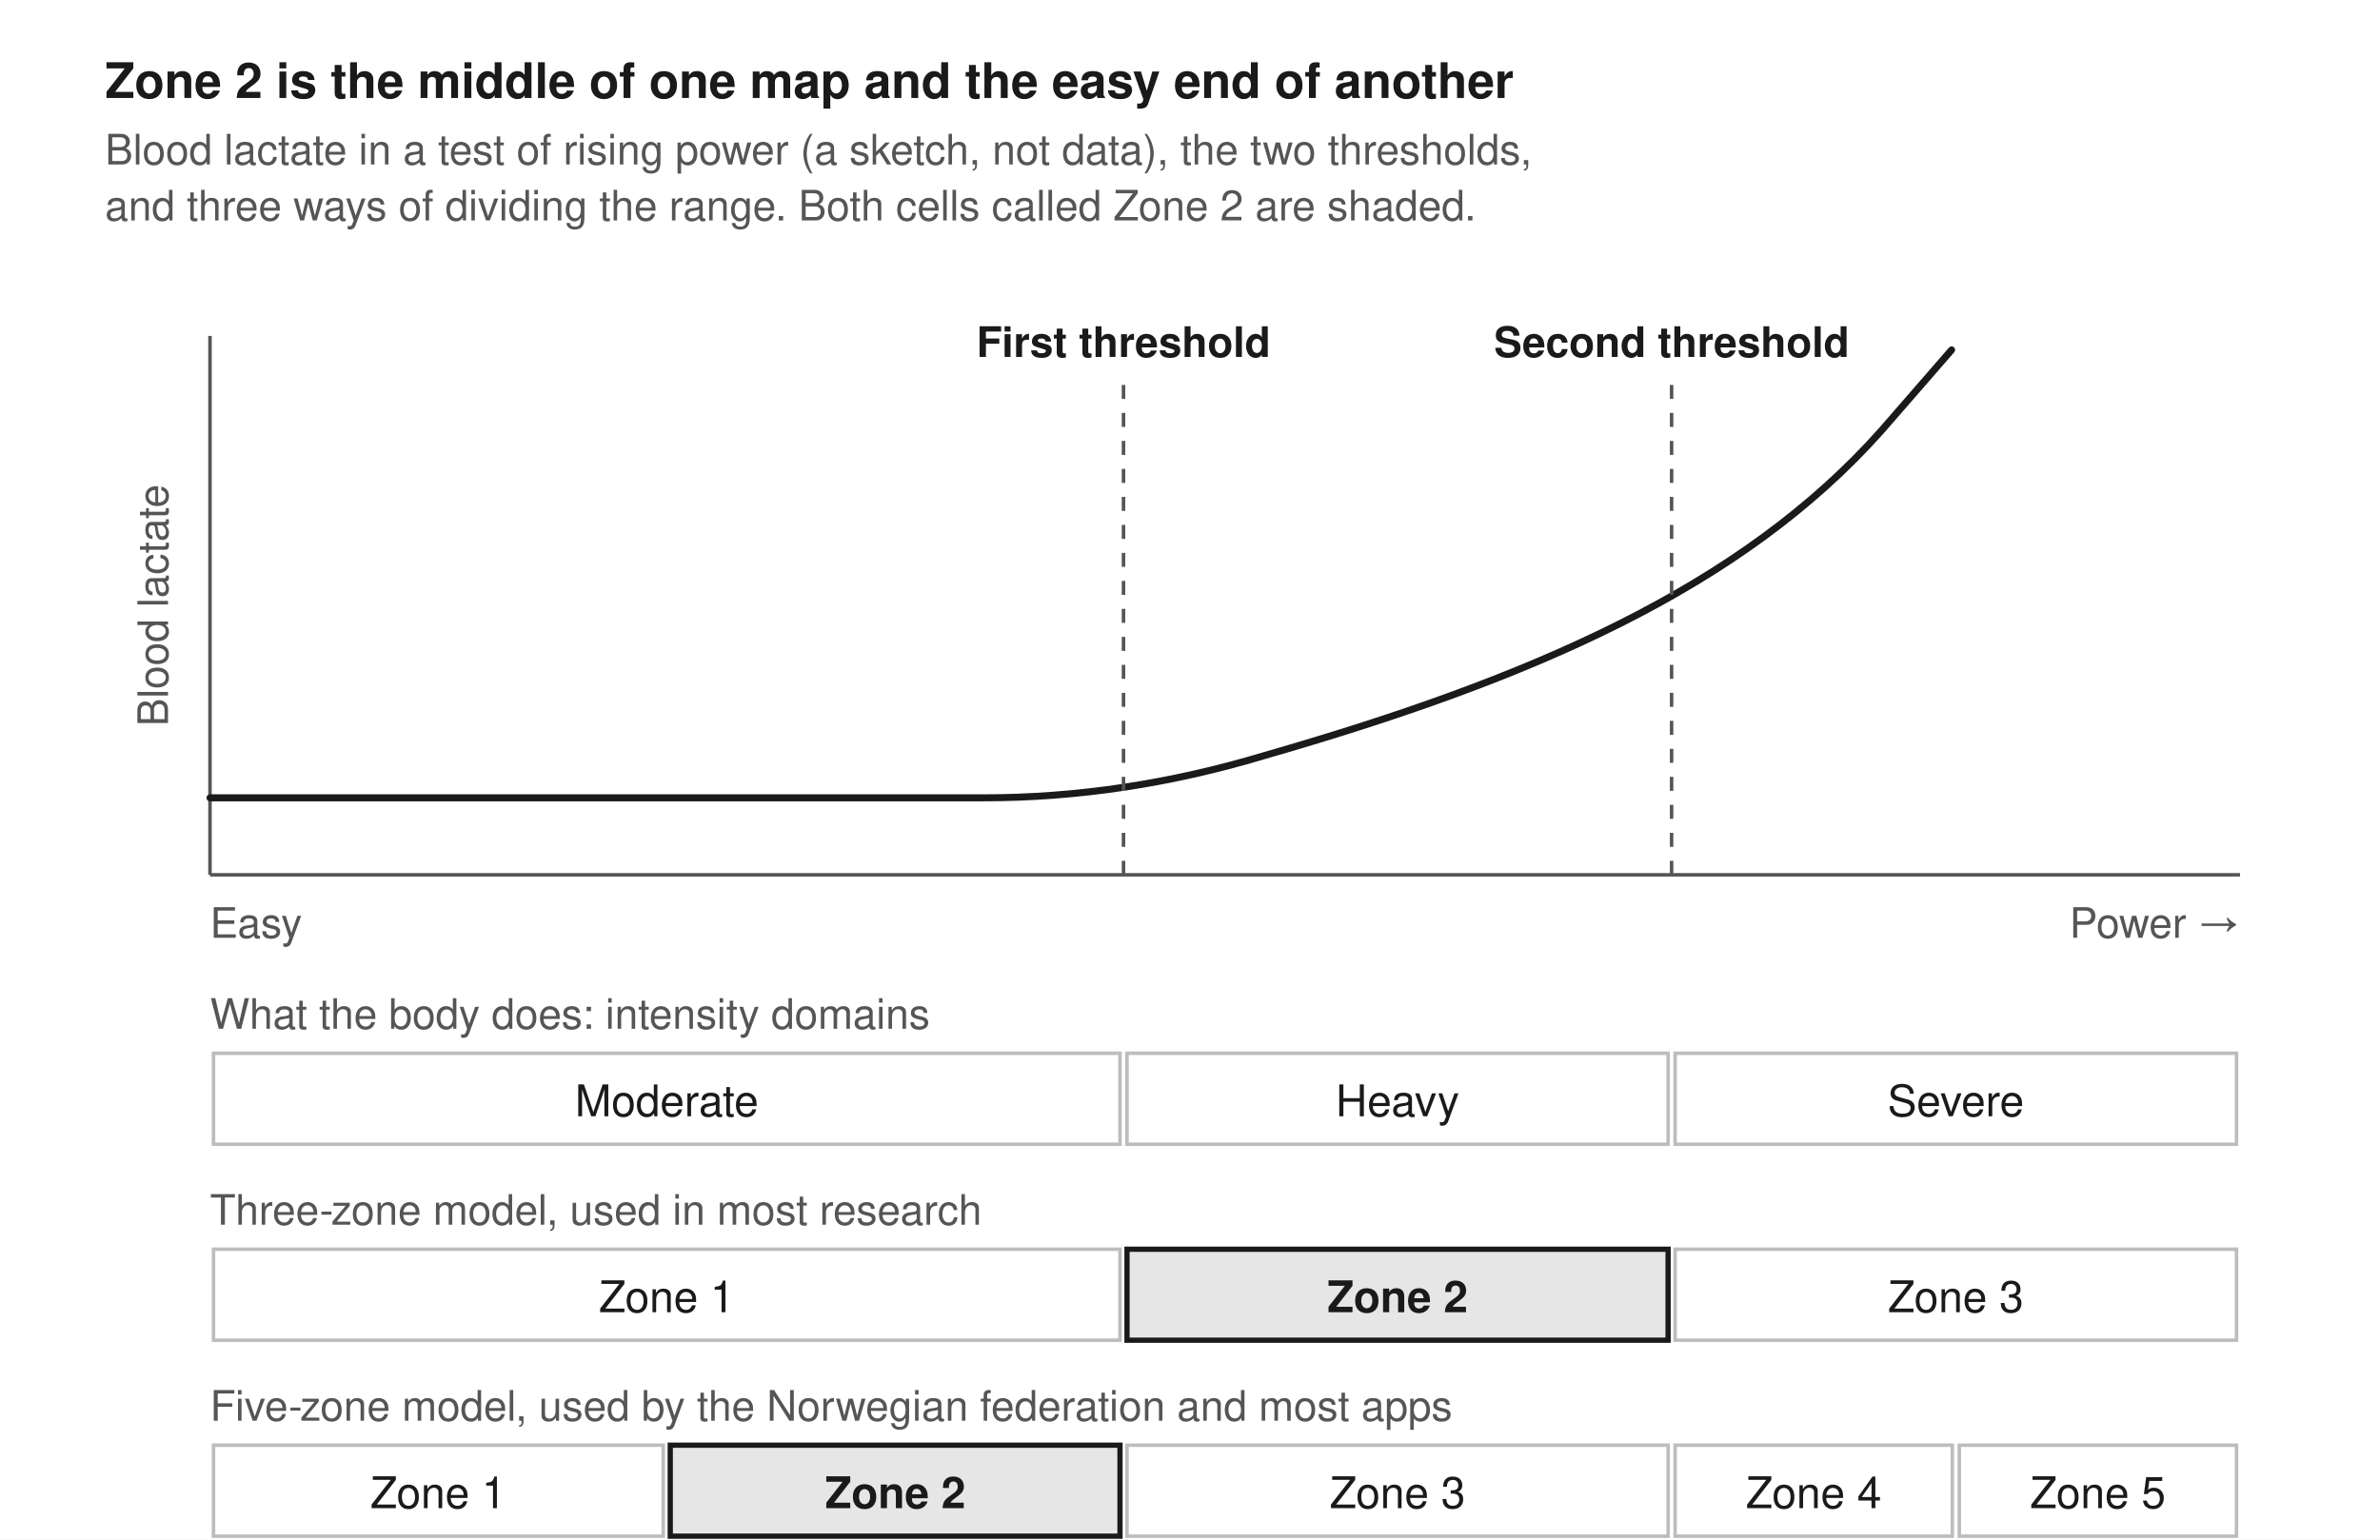
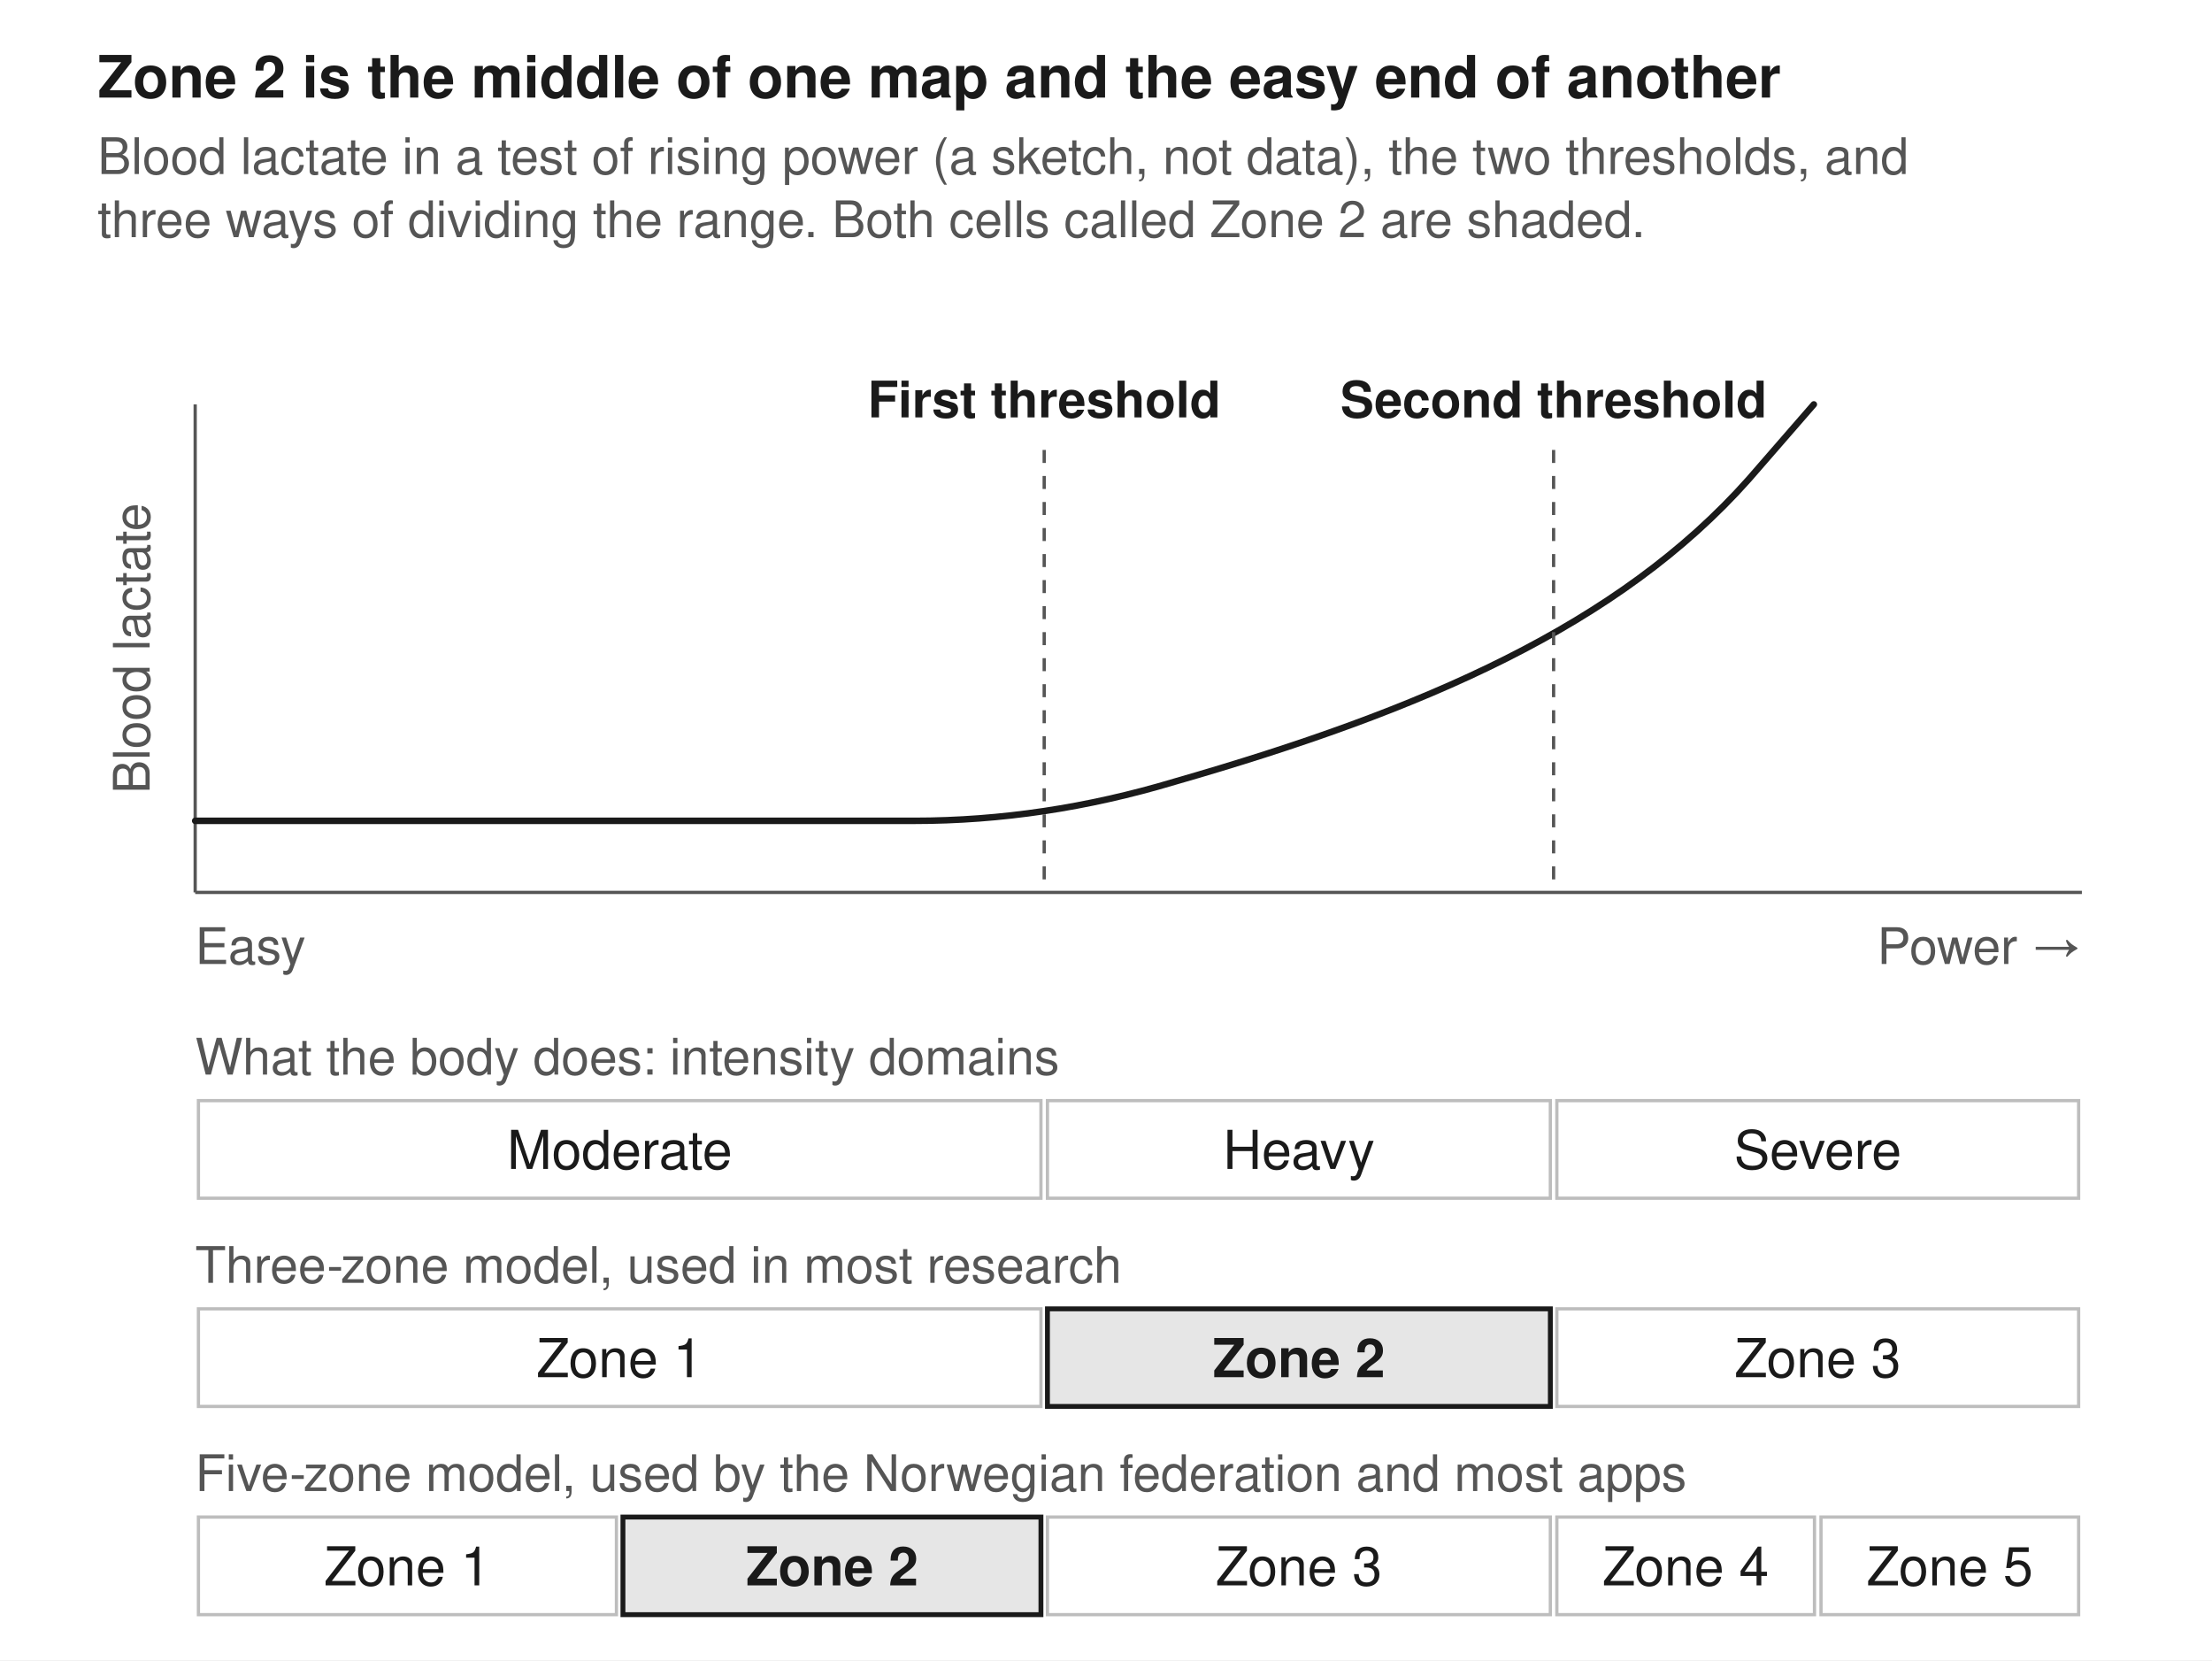
- <svg xmlns="http://www.w3.org/2000/svg" viewBox="0 0 680 440" width="680" height="440" role="img" aria-label="Sketch of a lactate curve with two thresholds, and the three-zone and five-zone models beneath it">
-   <rect width="680" height="440" fill="#ffffff" />
-   <text x="30.0" y="28.0" font-family="Helvetica, Arial, sans-serif" font-size="14" fill="#1a1a1a" text-anchor="start" font-weight="600">Zone 2 is the middle of one map and the easy end of another</text>
-   <text x="30.0" y="47.0" font-family="Helvetica, Arial, sans-serif" font-size="12" fill="#555555" text-anchor="start" font-weight="400">Blood lactate in a test of rising power (a sketch, not data), the two thresholds,</text>
-   <text x="30.0" y="63.0" font-family="Helvetica, Arial, sans-serif" font-size="12" fill="#555555" text-anchor="start" font-weight="400">and three ways of dividing the range. Both cells called Zone 2 are shaded.</text>
-   <line x1="60" y1="250" x2="640" y2="250" stroke="#555555" stroke-width="1" />
-   <line x1="60" y1="96" x2="60" y2="250" stroke="#555555" stroke-width="1" />
-   <text x="48.0" y="173.0" font-family="Helvetica, Arial, sans-serif" font-size="12" fill="#555555" text-anchor="middle" font-weight="400" transform="rotate(-90 48 173.0)">Blood lactate</text>
-   <text x="640.0" y="268.0" font-family="Helvetica, Arial, sans-serif" font-size="12" fill="#555555" text-anchor="end" font-weight="400">Power →</text>
-   <text x="60.0" y="268.0" font-family="Helvetica, Arial, sans-serif" font-size="12" fill="#555555" text-anchor="start" font-weight="400">Easy</text>
-   <path d="M60,228 L281.0,228 Q321.0,228 361.0,216 C437.6,194 497.6,168 537.6,123 L557.6,100" fill="none" stroke="#1a1a1a" stroke-width="2" stroke-linecap="round" />
-   <line x1="321.0" y1="110" x2="321.0" y2="250" stroke="#555555" stroke-width="1" stroke-dasharray="4 4" />
-   <text x="321.0" y="102.0" font-family="Helvetica, Arial, sans-serif" font-size="12" fill="#1a1a1a" text-anchor="middle" font-weight="600">First threshold</text>
-   <line x1="477.6" y1="110" x2="477.6" y2="250" stroke="#555555" stroke-width="1" stroke-dasharray="4 4" />
-   <text x="477.6" y="102.0" font-family="Helvetica, Arial, sans-serif" font-size="12" fill="#1a1a1a" text-anchor="middle" font-weight="600">Second threshold</text>
-   <text x="60.0" y="294.0" font-family="Helvetica, Arial, sans-serif" font-size="12" fill="#555555" text-anchor="start" font-weight="400">What the body does: intensity domains</text>
-   <rect x="61.0" y="301" width="259.0" height="26" fill="#ffffff" stroke="#bdbdbd" stroke-width="1" />
-   <text x="190.5" y="319.0" font-family="Helvetica, Arial, sans-serif" font-size="12.5" fill="#1a1a1a" text-anchor="middle" font-weight="400">Moderate</text>
-   <rect x="322.0" y="301" width="154.6" height="26" fill="#ffffff" stroke="#bdbdbd" stroke-width="1" />
-   <text x="399.3" y="319.0" font-family="Helvetica, Arial, sans-serif" font-size="12.5" fill="#1a1a1a" text-anchor="middle" font-weight="400">Heavy</text>
-   <rect x="478.6" y="301" width="160.4" height="26" fill="#ffffff" stroke="#bdbdbd" stroke-width="1" />
-   <text x="558.8" y="319.0" font-family="Helvetica, Arial, sans-serif" font-size="12.5" fill="#1a1a1a" text-anchor="middle" font-weight="400">Severe</text>
-   <text x="60.0" y="350.0" font-family="Helvetica, Arial, sans-serif" font-size="12" fill="#555555" text-anchor="start" font-weight="400">Three-zone model, used in most research</text>
-   <rect x="61.0" y="357" width="259.0" height="26" fill="#ffffff" stroke="#bdbdbd" stroke-width="1" />
-   <text x="190.5" y="375.0" font-family="Helvetica, Arial, sans-serif" font-size="12.5" fill="#1a1a1a" text-anchor="middle" font-weight="400">Zone 1</text>
-   <rect x="322.0" y="357" width="154.6" height="26" fill="#e6e6e6" stroke="#1a1a1a" stroke-width="1.5" />
-   <text x="399.3" y="375.0" font-family="Helvetica, Arial, sans-serif" font-size="12.5" fill="#1a1a1a" text-anchor="middle" font-weight="600">Zone 2</text>
-   <rect x="478.6" y="357" width="160.4" height="26" fill="#ffffff" stroke="#bdbdbd" stroke-width="1" />
-   <text x="558.8" y="375.0" font-family="Helvetica, Arial, sans-serif" font-size="12.5" fill="#1a1a1a" text-anchor="middle" font-weight="400">Zone 3</text>
-   <text x="60.0" y="406.0" font-family="Helvetica, Arial, sans-serif" font-size="12" fill="#555555" text-anchor="start" font-weight="400">Five-zone model, used by the Norwegian federation and most apps</text>
-   <rect x="61.0" y="413" width="128.5" height="26" fill="#ffffff" stroke="#bdbdbd" stroke-width="1" />
-   <text x="125.2" y="431.0" font-family="Helvetica, Arial, sans-serif" font-size="12.5" fill="#1a1a1a" text-anchor="middle" font-weight="400">Zone 1</text>
-   <rect x="191.5" y="413" width="128.5" height="26" fill="#e6e6e6" stroke="#1a1a1a" stroke-width="1.5" />
-   <text x="255.8" y="431.0" font-family="Helvetica, Arial, sans-serif" font-size="12.5" fill="#1a1a1a" text-anchor="middle" font-weight="600">Zone 2</text>
-   <rect x="322.0" y="413" width="154.6" height="26" fill="#ffffff" stroke="#bdbdbd" stroke-width="1" />
-   <text x="399.3" y="431.0" font-family="Helvetica, Arial, sans-serif" font-size="12.5" fill="#1a1a1a" text-anchor="middle" font-weight="400">Zone 3</text>
-   <rect x="478.6" y="413" width="79.2" height="26" fill="#ffffff" stroke="#bdbdbd" stroke-width="1" />
-   <text x="518.2" y="431.0" font-family="Helvetica, Arial, sans-serif" font-size="12.5" fill="#1a1a1a" text-anchor="middle" font-weight="400">Zone 4</text>
-   <rect x="559.8" y="413" width="79.2" height="26" fill="#ffffff" stroke="#bdbdbd" stroke-width="1" />
-   <text x="599.4" y="431.0" font-family="Helvetica, Arial, sans-serif" font-size="12.5" fill="#1a1a1a" text-anchor="middle" font-weight="400">Zone 5</text>
+ <svg xmlns="http://www.w3.org/2000/svg" viewBox="0 0 680 510.3" width="680" height="510.3" role="img" aria-label="Sketch of a lactate curve with two thresholds, and the three-zone and five-zone models beneath it">
+   <rect width="680" height="510.3" fill="#ffffff" />
+   <text x="30.0" y="30.0" font-family="IBM Plex Sans, Helvetica, Arial, sans-serif" font-size="18" fill="#1a1a1a" text-anchor="start" font-weight="600">Zone 2 is the middle of one map and the easy end of another</text>
+   <text x="30.0" y="53.5" font-family="IBM Plex Sans, Helvetica, Arial, sans-serif" font-size="15.5" fill="#555555" text-anchor="start" font-weight="400">Blood lactate in a test of rising power (a sketch, not data), the two thresholds, and</text>
+   <text x="30.0" y="72.9" font-family="IBM Plex Sans, Helvetica, Arial, sans-serif" font-size="15.5" fill="#555555" text-anchor="start" font-weight="400">three ways of dividing the range. Both cells called Zone 2 are shaded.</text>
+   <line x1="60" y1="274.3" x2="640" y2="274.3" stroke="#555555" stroke-width="1" />
+   <line x1="60" y1="124.3" x2="60" y2="274.3" stroke="#555555" stroke-width="1" />
+   <text x="46.0" y="199.3" font-family="IBM Plex Sans, Helvetica, Arial, sans-serif" font-size="15.5" fill="#555555" text-anchor="middle" font-weight="400" transform="rotate(-90 46 199.3)">Blood lactate</text>
+   <text x="640.0" y="296.3" font-family="IBM Plex Sans, Helvetica, Arial, sans-serif" font-size="15.5" fill="#555555" text-anchor="end" font-weight="400">Power →</text>
+   <text x="60.0" y="296.3" font-family="IBM Plex Sans, Helvetica, Arial, sans-serif" font-size="15.5" fill="#555555" text-anchor="start" font-weight="400">Easy</text>
+   <path d="M60,252.3 L281.0,252.3 Q321.0,252.3 361.0,240.3 C437.6,218.3 497.6,192.3 537.6,147.3 L557.6,124.3" fill="none" stroke="#1a1a1a" stroke-width="2" stroke-linecap="round" />
+   <line x1="321.0" y1="138.3" x2="321.0" y2="274.3" stroke="#555555" stroke-width="1" stroke-dasharray="4 4" />
+   <text x="321.0" y="128.3" font-family="IBM Plex Sans, Helvetica, Arial, sans-serif" font-size="15.5" fill="#1a1a1a" text-anchor="middle" font-weight="600">First threshold</text>
+   <line x1="477.6" y1="138.3" x2="477.6" y2="274.3" stroke="#555555" stroke-width="1" stroke-dasharray="4 4" />
+   <text x="477.6" y="128.3" font-family="IBM Plex Sans, Helvetica, Arial, sans-serif" font-size="15.5" fill="#1a1a1a" text-anchor="middle" font-weight="600">Second threshold</text>
+   <text x="60.0" y="330.3" font-family="IBM Plex Sans, Helvetica, Arial, sans-serif" font-size="15.5" fill="#555555" text-anchor="start" font-weight="400">What the body does: intensity domains</text>
+   <rect x="61.0" y="338.3" width="259.0" height="30" fill="#ffffff" stroke="#bdbdbd" stroke-width="1" />
+   <text x="190.5" y="359.3" font-family="IBM Plex Sans, Helvetica, Arial, sans-serif" font-size="16.5" fill="#1a1a1a" text-anchor="middle" font-weight="400">Moderate</text>
+   <rect x="322.0" y="338.3" width="154.6" height="30" fill="#ffffff" stroke="#bdbdbd" stroke-width="1" />
+   <text x="399.3" y="359.3" font-family="IBM Plex Sans, Helvetica, Arial, sans-serif" font-size="16.5" fill="#1a1a1a" text-anchor="middle" font-weight="400">Heavy</text>
+   <rect x="478.6" y="338.3" width="160.4" height="30" fill="#ffffff" stroke="#bdbdbd" stroke-width="1" />
+   <text x="558.8" y="359.3" font-family="IBM Plex Sans, Helvetica, Arial, sans-serif" font-size="16.5" fill="#1a1a1a" text-anchor="middle" font-weight="400">Severe</text>
+   <text x="60.0" y="394.3" font-family="IBM Plex Sans, Helvetica, Arial, sans-serif" font-size="15.5" fill="#555555" text-anchor="start" font-weight="400">Three-zone model, used in most research</text>
+   <rect x="61.0" y="402.3" width="259.0" height="30" fill="#ffffff" stroke="#bdbdbd" stroke-width="1" />
+   <text x="190.5" y="423.3" font-family="IBM Plex Sans, Helvetica, Arial, sans-serif" font-size="16.5" fill="#1a1a1a" text-anchor="middle" font-weight="400">Zone 1</text>
+   <rect x="322.0" y="402.3" width="154.6" height="30" fill="#e6e6e6" stroke="#1a1a1a" stroke-width="1.5" />
+   <text x="399.3" y="423.3" font-family="IBM Plex Sans, Helvetica, Arial, sans-serif" font-size="16.5" fill="#1a1a1a" text-anchor="middle" font-weight="600">Zone 2</text>
+   <rect x="478.6" y="402.3" width="160.4" height="30" fill="#ffffff" stroke="#bdbdbd" stroke-width="1" />
+   <text x="558.8" y="423.3" font-family="IBM Plex Sans, Helvetica, Arial, sans-serif" font-size="16.5" fill="#1a1a1a" text-anchor="middle" font-weight="400">Zone 3</text>
+   <text x="60.0" y="458.3" font-family="IBM Plex Sans, Helvetica, Arial, sans-serif" font-size="15.5" fill="#555555" text-anchor="start" font-weight="400">Five-zone model, used by the Norwegian federation and most apps</text>
+   <rect x="61.0" y="466.3" width="128.5" height="30" fill="#ffffff" stroke="#bdbdbd" stroke-width="1" />
+   <text x="125.2" y="487.3" font-family="IBM Plex Sans, Helvetica, Arial, sans-serif" font-size="16.5" fill="#1a1a1a" text-anchor="middle" font-weight="400">Zone 1</text>
+   <rect x="191.5" y="466.3" width="128.5" height="30" fill="#e6e6e6" stroke="#1a1a1a" stroke-width="1.5" />
+   <text x="255.8" y="487.3" font-family="IBM Plex Sans, Helvetica, Arial, sans-serif" font-size="16.5" fill="#1a1a1a" text-anchor="middle" font-weight="600">Zone 2</text>
+   <rect x="322.0" y="466.3" width="154.6" height="30" fill="#ffffff" stroke="#bdbdbd" stroke-width="1" />
+   <text x="399.3" y="487.3" font-family="IBM Plex Sans, Helvetica, Arial, sans-serif" font-size="16.5" fill="#1a1a1a" text-anchor="middle" font-weight="400">Zone 3</text>
+   <rect x="478.6" y="466.3" width="79.2" height="30" fill="#ffffff" stroke="#bdbdbd" stroke-width="1" />
+   <text x="518.2" y="487.3" font-family="IBM Plex Sans, Helvetica, Arial, sans-serif" font-size="16.5" fill="#1a1a1a" text-anchor="middle" font-weight="400">Zone 4</text>
+   <rect x="559.8" y="466.3" width="79.2" height="30" fill="#ffffff" stroke="#bdbdbd" stroke-width="1" />
+   <text x="599.4" y="487.3" font-family="IBM Plex Sans, Helvetica, Arial, sans-serif" font-size="16.5" fill="#1a1a1a" text-anchor="middle" font-weight="400">Zone 5</text>
</svg>
